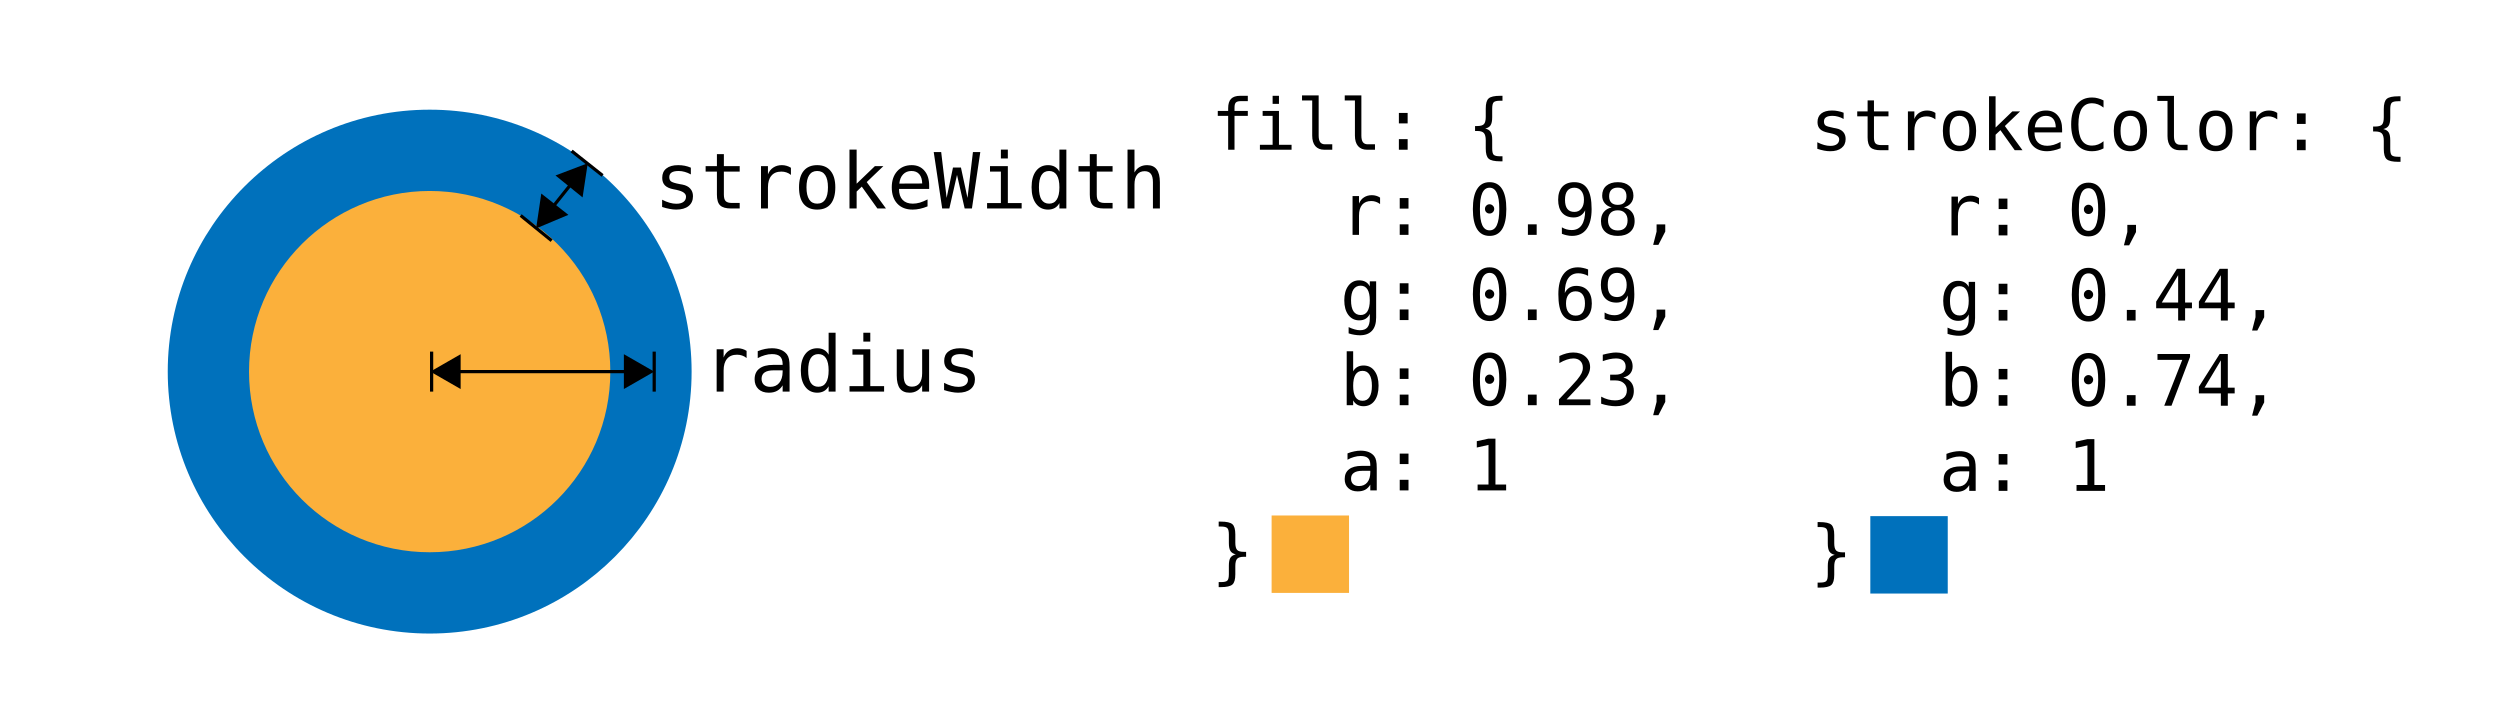
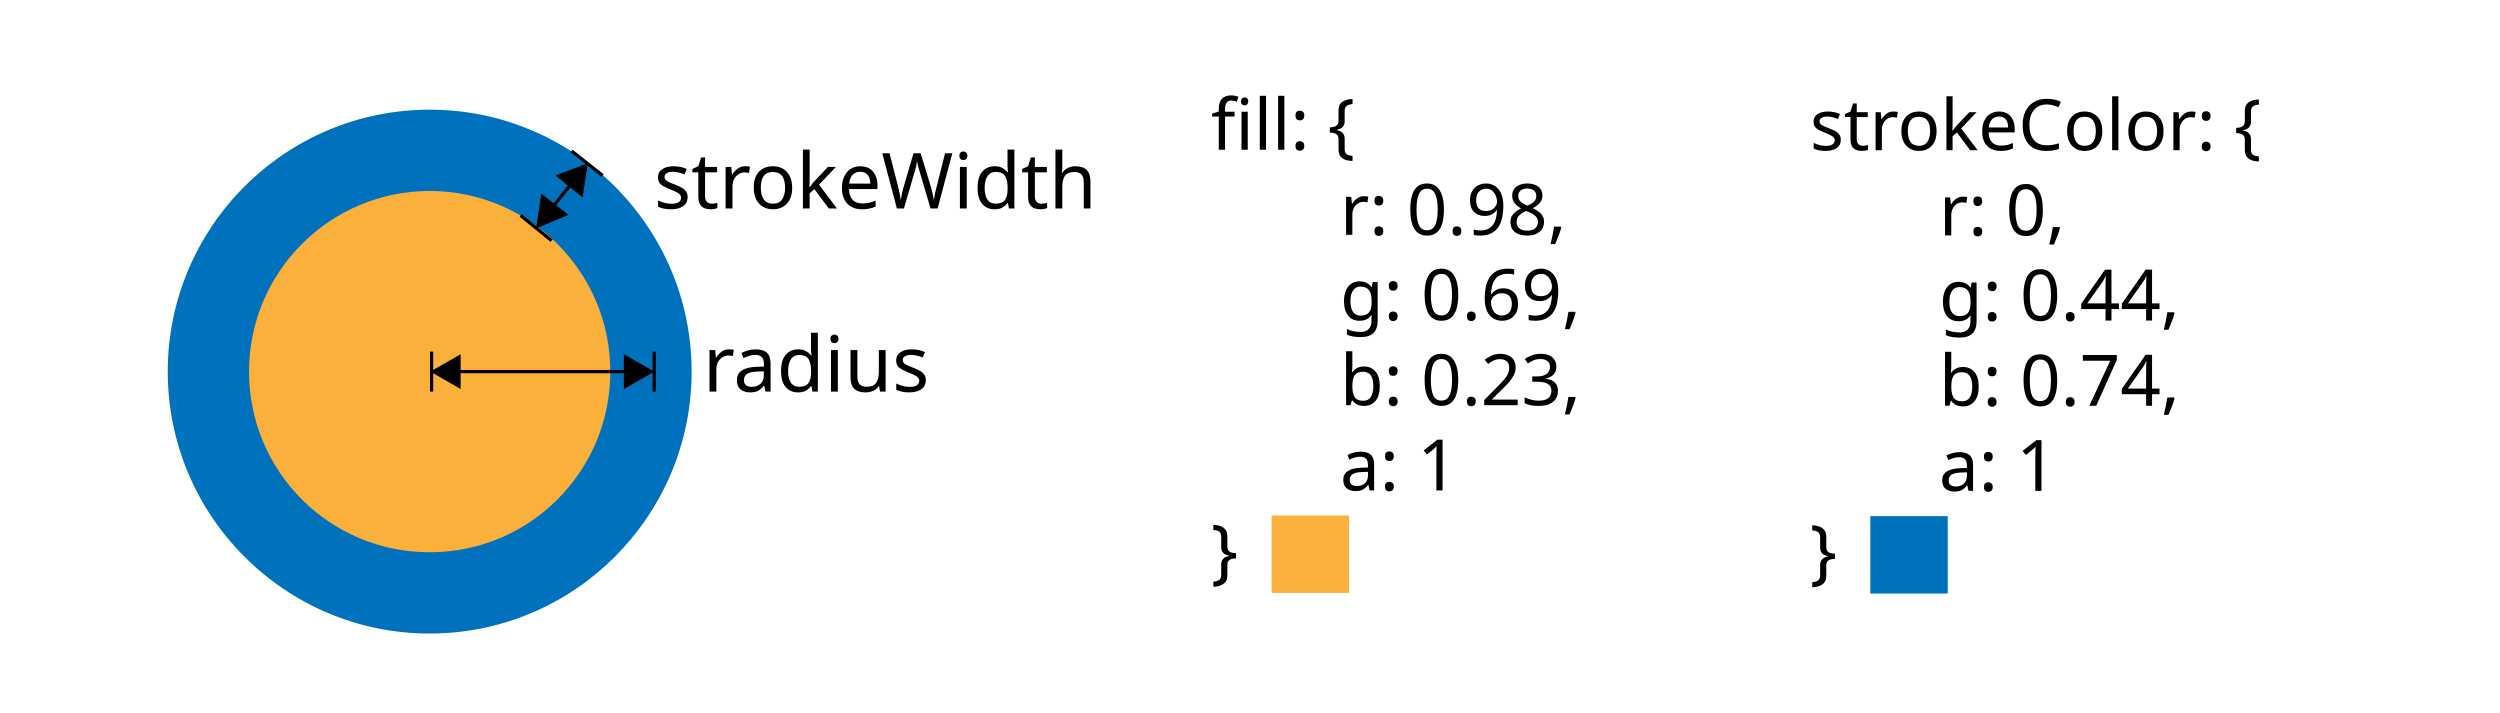
<svg xmlns="http://www.w3.org/2000/svg" version="1.1" id="图层_1" x="0px" y="0px" viewBox="0 0 387.5 110.5" style="enable-background:new 0 0 387.5 110.5;" xml:space="preserve">
  <style type="text/css">
	.st0{fill:#FBB03B;}
	.st1{fill:#0071BC;}
	.st2{fill:none;stroke:#000000;stroke-width:0.5;stroke-miterlimit:10;}
	.st3{fill:none;}
- 	.st4{font-family:'Consolas';}
+ 	.st4{font-family:'ArialMT';}
	.st5{font-size:12px;}
	.st6{font-size:11px;}
</style>
  <g>
    <circle class="st0" cx="66.6" cy="57.6" r="34.3" />
    <path class="st1" d="M66.6,29.6c15.4,0,28,12.5,28,28s-12.5,28-28,28s-28-12.5-28-28S51.2,29.6,66.6,29.6 M66.6,17   C44.2,17,26,35.2,26,57.6s18.2,40.6,40.6,40.6s40.6-18.2,40.6-40.6S89,17,66.6,17L66.6,17z" />
  </g>
  <g>
    <g>
      <line class="st2" x1="66.9" y1="54.5" x2="66.9" y2="60.7" />
    </g>
    <g>
      <line class="st2" x1="101.4" y1="54.5" x2="101.4" y2="60.7" />
    </g>
    <g>
      <g>
        <line class="st2" x1="70.5" y1="57.6" x2="97.5" y2="57.6" />
        <g>
          <polygon points="71.4,60.3 66.7,57.6 71.4,54.9     " />
        </g>
        <g>
          <polygon points="96.7,60.3 101.4,57.6 96.7,54.9     " />
        </g>
      </g>
    </g>
  </g>
  <rect x="91.3" y="62.8" class="st3" width="42" height="12.3" />
  <text transform="matrix(1 0 0 1 108.957 60.697)" class="st4 st5">radius</text>
  <g>
    <g>
      <line class="st2" x1="93.4" y1="27.2" x2="88.6" y2="23.4" />
    </g>
    <g>
      <line class="st2" x1="85.5" y1="37.3" x2="80.7" y2="33.4" />
    </g>
    <g>
      <g>
        <line class="st2" x1="88.7" y1="28.3" x2="85.5" y2="32.3" />
        <g>
          <polygon points="86.1,27.2 91.1,25.3 90.3,30.6     " />
        </g>
        <g>
          <polygon points="83.9,30 83.1,35.4 88.1,33.3     " />
        </g>
      </g>
    </g>
  </g>
  <text transform="matrix(1 0 0 1 101.3796 32.3158)" class="st4 st5">strokeWidth</text>
-   <g>
-     <text transform="matrix(1 0 0 1 187.7085 23.2084)" class="st4 st6">fill: {</text>
-     <text transform="matrix(1 0 0 1 207.7085 36.4084)" class="st4 st6">r: 0.98,</text>
-     <text transform="matrix(1 0 0 1 207.7085 49.6084)" class="st4 st6">g: 0.69,</text>
-     <text transform="matrix(1 0 0 1 207.7085 62.8084)" class="st4 st6">b: 0.23,</text>
-     <text transform="matrix(1 0 0 1 207.7085 76.0084)" class="st4 st6">a: 1</text>
-     <text transform="matrix(1 0 0 1 187.7085 89.2084)" class="st4 st6">}</text>
-     <rect x="197.1" y="79.9" class="st0" width="12" height="12" />
-   </g>
-   <g>
-     <text transform="matrix(1 0 0 1 280.542 23.2844)" class="st4 st6">strokeColor: {</text>
-     <text transform="matrix(1 0 0 1 300.542 36.4844)" class="st4 st6">r: 0,</text>
-     <text transform="matrix(1 0 0 1 300.542 49.6844)" class="st4 st6">g: 0.44,</text>
-     <text transform="matrix(1 0 0 1 300.542 62.8844)" class="st4 st6">b: 0.74,</text>
-     <text transform="matrix(1 0 0 1 300.542 76.0844)" class="st4 st6">a: 1</text>
-     <text transform="matrix(1 0 0 1 280.542 89.2844)" class="st4 st6">}</text>
-     <rect x="289.9" y="80" class="st1" width="12" height="12" />
-   </g>
+   <text transform="matrix(1 0 0 1 187.7085 23.2084)" class="st4 st6">fill: {</text>
+   <text transform="matrix(1 0 0 1 207.7085 36.4084)" class="st4 st6">r: 0.98,</text>
+   <text transform="matrix(1 0 0 1 207.7085 49.6084)" class="st4 st6">g: 0.69,</text>
+   <text transform="matrix(1 0 0 1 207.7085 62.8084)" class="st4 st6">b: 0.23,</text>
+   <text transform="matrix(1 0 0 1 207.7085 76.0084)" class="st4 st6">a: 1</text>
+   <text transform="matrix(1 0 0 1 187.7085 89.2084)" class="st4 st6">}</text>
+   <rect x="197.1" y="79.9" class="st0" width="12" height="12" />
+   <text transform="matrix(1 0 0 1 280.542 23.2844)" class="st4 st6">strokeColor: {</text>
+   <text transform="matrix(1 0 0 1 300.542 36.4844)" class="st4 st6">r: 0,</text>
+   <text transform="matrix(1 0 0 1 300.542 49.6844)" class="st4 st6">g: 0.44,</text>
+   <text transform="matrix(1 0 0 1 300.542 62.8844)" class="st4 st6">b: 0.74,</text>
+   <text transform="matrix(1 0 0 1 300.542 76.0844)" class="st4 st6">a: 1</text>
+   <text transform="matrix(1 0 0 1 280.542 89.2844)" class="st4 st6">}</text>
+   <rect x="289.9" y="80" class="st1" width="12" height="12" />
</svg>
